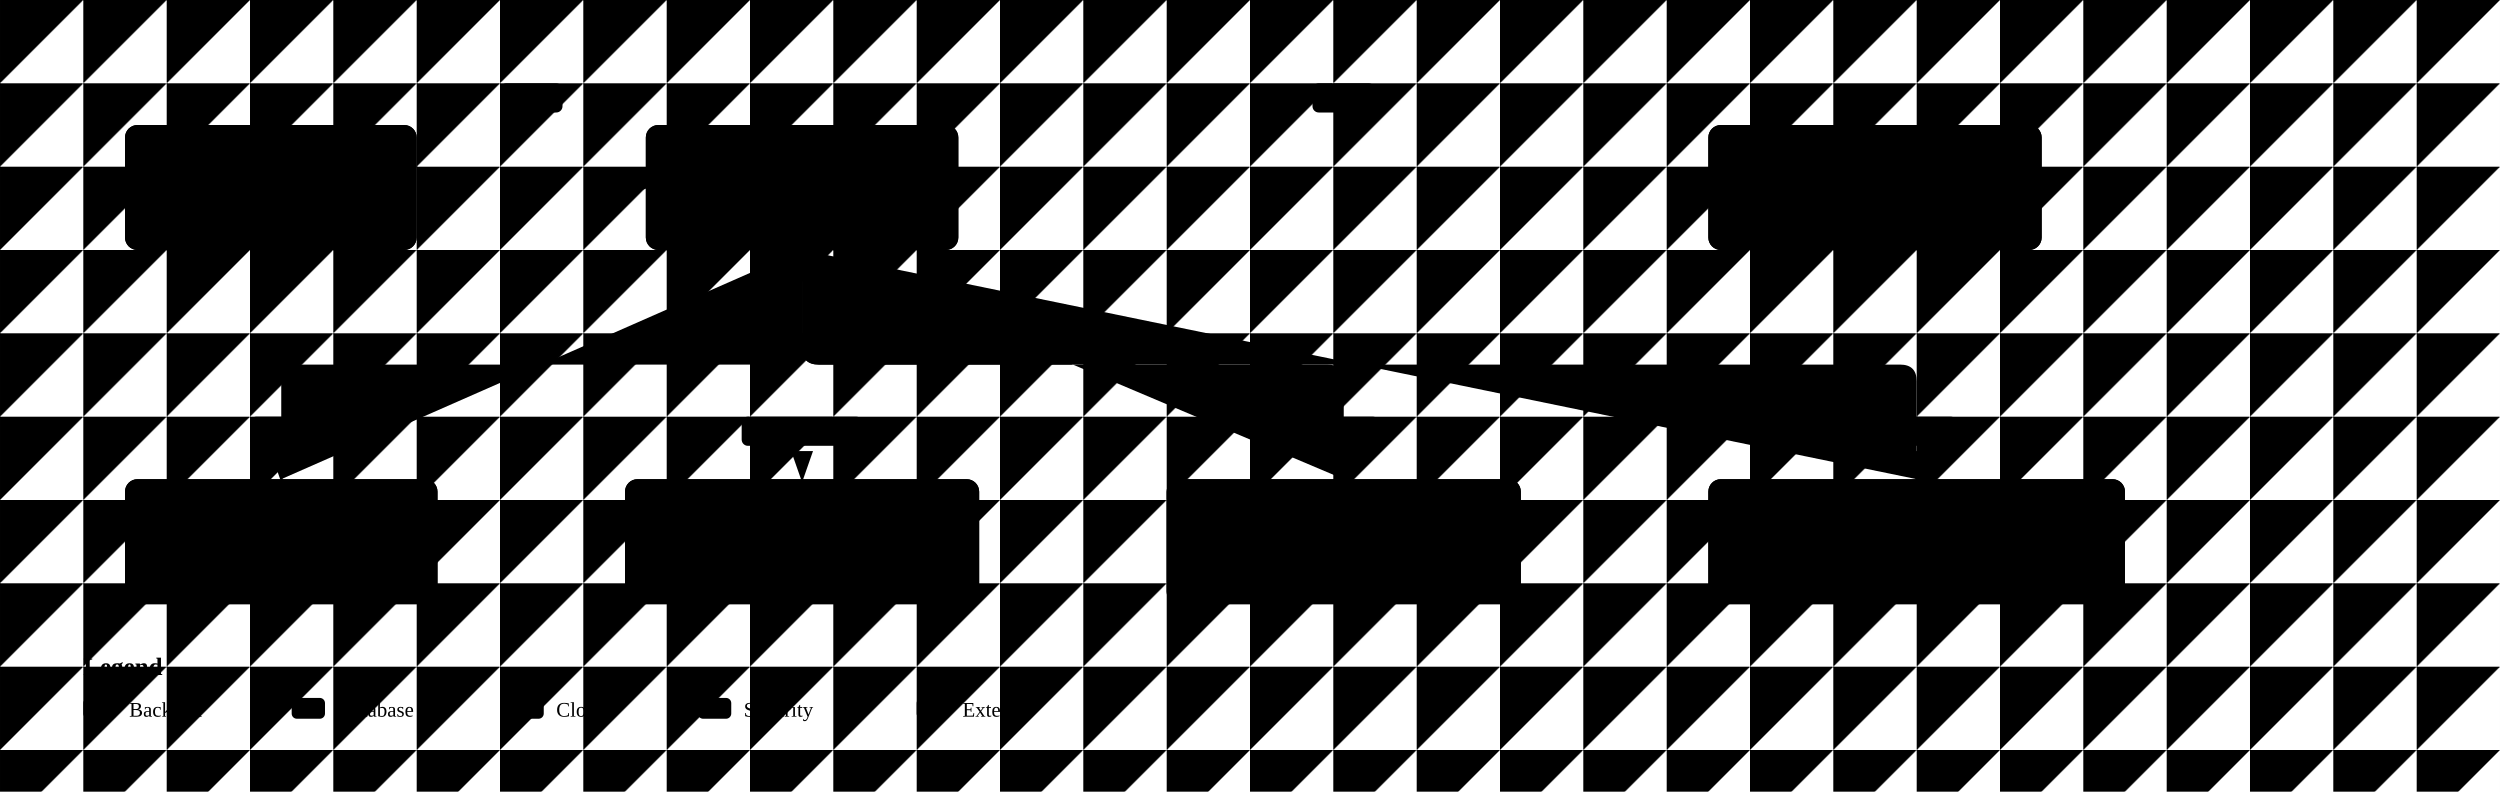
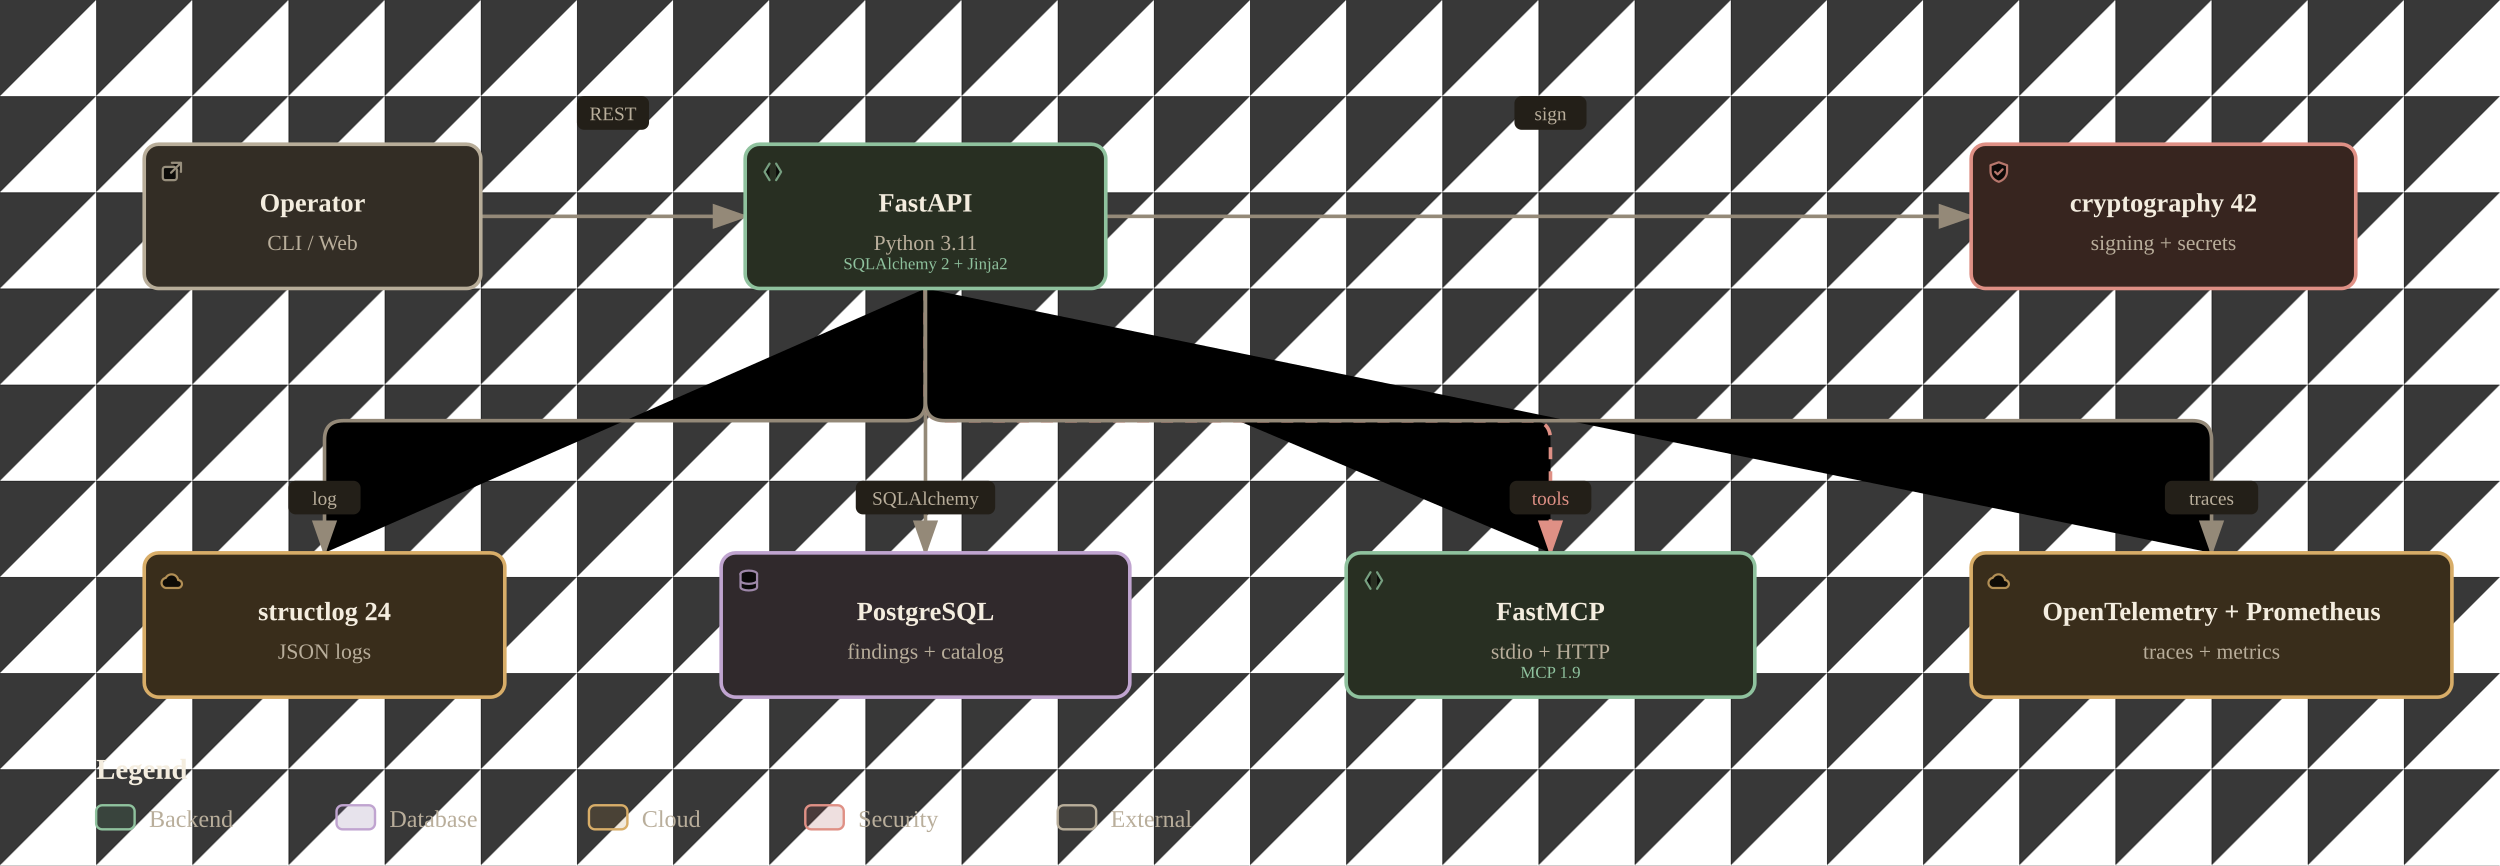
- <svg xmlns="http://www.w3.org/2000/svg" viewBox="0 0 1200 380" role="img" lang="en">
+ <svg xmlns="http://www.w3.org/2000/svg" viewBox="0 0 1040 360" role="img" lang="en">
  <defs>
    <marker id="arrowhead" markerWidth="10" markerHeight="7" refX="9" refY="3.5" orient="auto">
-       <polygon points="0 0, 10 3.5, 0 7" class="m-default" />
+       <polygon points="0 0, 10 3.5, 0 7" class="m-default" style="fill: #948978" />
    </marker>
    <marker id="arrowhead-emphasis" markerWidth="10" markerHeight="7" refX="9" refY="3.5" orient="auto">
-       <polygon points="0 0, 10 3.5, 0 7" class="m-emphasis" />
+       <polygon points="0 0, 10 3.5, 0 7" class="m-emphasis" style="fill: #dd6b3d" />
    </marker>
    <marker id="arrowhead-security" markerWidth="10" markerHeight="7" refX="9" refY="3.5" orient="auto">
-       <polygon points="0 0, 10 3.5, 0 7" class="m-security" />
+       <polygon points="0 0, 10 3.5, 0 7" class="m-security" style="fill: #df9085" />
    </marker>
    <marker id="arrowhead-dashed" markerWidth="10" markerHeight="7" refX="9" refY="3.5" orient="auto">
-       <polygon points="0 0, 10 3.5, 0 7" class="m-dashed" />
+       <polygon points="0 0, 10 3.5, 0 7" class="m-dashed" style="fill: #c0a4d0" />
    </marker>
    <pattern id="grid" width="40" height="40" patternUnits="userSpaceOnUse">
-       <path d="M 40 0 L 0 0 0 40" class="c-grid" stroke-width="0.5" />
-     </pattern>
-   </defs>
-   <defs>
-     <marker id="arrowhead" markerWidth="10" markerHeight="7" refX="9" refY="3.5" orient="auto">
-       <polygon points="0 0, 10 3.5, 0 7" class="m-default" />
-     </marker>
-     <marker id="arrowhead-emphasis" markerWidth="10" markerHeight="7" refX="9" refY="3.5" orient="auto">
-       <polygon points="0 0, 10 3.5, 0 7" class="m-emphasis" />
-     </marker>
-     <marker id="arrowhead-security" markerWidth="10" markerHeight="7" refX="9" refY="3.5" orient="auto">
-       <polygon points="0 0, 10 3.5, 0 7" class="m-security" />
-     </marker>
-     <marker id="arrowhead-dashed" markerWidth="10" markerHeight="7" refX="9" refY="3.5" orient="auto">
-       <polygon points="0 0, 10 3.5, 0 7" class="m-dashed" />
-     </marker>
-     <pattern id="grid" width="40" height="40" patternUnits="userSpaceOnUse">
-       <path d="M 40 0 L 0 0 0 40" class="c-grid" stroke-width="0.5" />
+       <path d="M 40 0 L 0 0 0 40" class="c-grid" style="stroke-dasharray: 1 3; opacity: 0.78" stroke-width="0.5" />
    </pattern>
  </defs>
  <rect width="100%" height="100%" fill="url(#grid)" />
-   <path data-edge-from="op" data-edge-to="fastapi" data-edge-label="REST" data-edge-key="0" data-edge-id="op-fastapi" data-composition-points="200,90;310,90" d="M 200 90 L 310 90" class="a-default" stroke-width="1.5" marker-end="url(#arrowhead)" />
-   <path data-edge-from="fastapi" data-edge-to="crypto" data-edge-label="sign" data-edge-key="1" data-edge-id="fastapi-crypto" data-composition-points="460,90;820,90" d="M 460 90 L 820 90" class="a-default" stroke-width="1.5" marker-end="url(#arrowhead)" />
-   <path data-edge-from="fastapi" data-edge-to="structlog" data-edge-label="log" data-edge-key="2" data-edge-id="fastapi-structlog" data-composition-points="385,120;385,175;135,175;135,230" d="M 385 120 L 385 167 Q 385 175 377 175 L 143 175 Q 135 175 135 183 L 135 230" class="a-default" stroke-width="1.5" marker-end="url(#arrowhead)" />
-   <path data-edge-from="fastapi" data-edge-to="pg" data-edge-label="SQLAlchemy" data-edge-key="3" data-edge-id="fastapi-pg" data-composition-points="385,120;385,175;385,230" d="M 385 120 L 385 167 Q 385 175 385 183 L 385 230" class="a-default" stroke-width="1.5" marker-end="url(#arrowhead)" />
-   <path data-edge-from="fastapi" data-edge-to="mcp" data-edge-label="tools" data-edge-key="4" data-edge-id="fastapi-mcp" data-composition-points="385,120;385,175;645,175;645,230" d="M 385 120 L 385 167 Q 385 175 393 175 L 637 175 Q 645 175 645 183 L 645 230" class="a-security" stroke-width="1.5" marker-end="url(#arrowhead-security)" />
-   <path data-edge-from="fastapi" data-edge-to="otel" data-edge-label="traces" data-edge-key="5" data-edge-id="fastapi-otel" data-composition-points="385,120;385,175;920,175;920,230" d="M 385 120 L 385 167 Q 385 175 393 175 L 912 175 Q 920 175 920 183 L 920 230" class="a-default" stroke-width="1.5" marker-end="url(#arrowhead)" />
+   <path data-edge-from="op" data-edge-to="fastapi" data-edge-label="REST" data-edge-key="0" data-edge-id="op-fastapi" data-composition-points="200,90;310,90" d="M 200 90 L 310 90" class="a-default" style="stroke: #948978" stroke-width="1.5" marker-end="url(#arrowhead)" />
+   <path data-edge-from="fastapi" data-edge-to="crypto" data-edge-label="sign" data-edge-key="1" data-edge-id="fastapi-crypto" data-composition-points="460,90;820,90" d="M 460 90 L 820 90" class="a-default" style="stroke: #948978" stroke-width="1.5" marker-end="url(#arrowhead)" />
+   <path data-edge-from="fastapi" data-edge-to="structlog" data-edge-label="log" data-edge-key="2" data-edge-id="fastapi-structlog" data-composition-points="385,120;385,175;135,175;135,230" d="M 385 120 L 385 167 Q 385 175 377 175 L 143 175 Q 135 175 135 183 L 135 230" class="a-default" style="stroke: #948978" stroke-width="1.5" marker-end="url(#arrowhead)" />
+   <path data-edge-from="fastapi" data-edge-to="pg" data-edge-label="SQLAlchemy" data-edge-key="3" data-edge-id="fastapi-pg" data-composition-points="385,120;385,175;385,230" d="M 385 120 L 385 167 Q 385 175 385 183 L 385 230" class="a-default" style="stroke: #948978" stroke-width="1.5" marker-end="url(#arrowhead)" />
+   <path data-edge-from="fastapi" data-edge-to="mcp" data-edge-label="tools" data-edge-key="4" data-edge-id="fastapi-mcp" data-composition-points="385,120;385,175;645,175;645,230" d="M 385 120 L 385 167 Q 385 175 393 175 L 637 175 Q 645 175 645 183 L 645 230" class="a-security" style="stroke: #df9085; stroke-dasharray: 5,5" stroke-width="1.5" marker-end="url(#arrowhead-security)" />
+   <path data-edge-from="fastapi" data-edge-to="otel" data-edge-label="traces" data-edge-key="5" data-edge-id="fastapi-otel" data-composition-points="385,120;385,175;920,175;920,230" d="M 385 120 L 385 167 Q 385 175 393 175 L 912 175 Q 920 175 920 183 L 920 230" class="a-default" style="stroke: #948978" stroke-width="1.5" marker-end="url(#arrowhead)" />
  <g id="node-op" data-node-id="op" data-node-label="Operator" tabindex="0" role="button" aria-label="Focus Operator, CLI / Web, Architecture component" aria-pressed="false" data-node-kind="external" data-node-sublabel="CLI / Web" data-node-context="Architecture component">
-     <rect x="60" y="60" width="140" height="60" rx="6" class="c-mask" />
-     <rect x="60" y="60" width="140" height="60" rx="6" class="c-external" stroke-width="1.5" />
-     <g aria-hidden="true" data-semantic-sigil="external" class="semantic-sigil s-external" transform="translate(66 66) scale(0.6875)">
+     <rect x="60" y="60" width="140" height="60" rx="6" class="c-mask" style="fill: #231f18" />
+     <rect x="60" y="60" width="140" height="60" rx="6" class="c-external" style="fill: rgba(126, 115, 96, 0.18); stroke: #b8ad99" stroke-width="1.5" />
+     <g aria-hidden="true" data-semantic-sigil="external" class="semantic-sigil s-external" style="stroke: currentColor; stroke-width: 1.35; stroke-linecap: round; stroke-linejoin: round; opacity: 0.76; color: #b8ad99" transform="translate(66 66) scale(0.6875)">
      <rect x="2.5" y="5" width="8.5" height="8" rx="1.5" />
      <path d="M8 2.5h5.5V8M13.5 2.5 7.5 8.5" />
    </g>
-     <text data-node-label="" data-detail-anchor="" x="130" y="88" class="t-primary" font-size="11" font-weight="600" text-anchor="middle">Operator</text>
-     <text data-detail="context" x="130" y="104" class="t-muted" font-size="9" text-anchor="middle">CLI / Web</text>
+     <text data-node-label="" data-detail-anchor="" x="130" y="88" class="t-primary" style="fill: #f4eddf" font-size="11" font-weight="600" text-anchor="middle">Operator</text>
+     <text data-detail="context" x="130" y="104" class="t-muted" style="fill: #b9ae9b" font-size="9" text-anchor="middle">CLI / Web</text>
  </g>
  <g id="node-fastapi" data-node-id="fastapi" data-node-label="FastAPI" tabindex="0" role="button" aria-label="Focus FastAPI, Python 3.11, Architecture component" aria-pressed="false" data-node-kind="backend" data-node-sublabel="Python 3.11" data-node-tag="SQLAlchemy 2 + Jinja2" data-node-context="Architecture component">
-     <rect x="310" y="60" width="150" height="60" rx="6" class="c-mask" />
-     <rect x="310" y="60" width="150" height="60" rx="6" class="c-backend" stroke-width="1.5" />
-     <g aria-hidden="true" data-semantic-sigil="backend" class="semantic-sigil s-backend" transform="translate(316 66) scale(0.6875)">
+     <rect x="310" y="60" width="150" height="60" rx="6" class="c-mask" style="fill: #231f18" />
+     <rect x="310" y="60" width="150" height="60" rx="6" class="c-backend" style="fill: rgba(63, 132, 92, 0.16); stroke: #8fc29e" stroke-width="1.5" />
+     <g aria-hidden="true" data-semantic-sigil="backend" class="semantic-sigil s-backend" style="stroke: currentColor; stroke-width: 1.35; stroke-linecap: round; stroke-linejoin: round; opacity: 0.76; color: #8fc29e" transform="translate(316 66) scale(0.6875)">
      <path d="M6 3 3 8l3 5M10 3l3 5-3 5" />
    </g>
-     <text data-node-label="" data-detail-anchor="" x="385" y="88" class="t-primary" font-size="11" font-weight="600" text-anchor="middle">FastAPI</text>
-     <text data-detail="context" x="385" y="104" class="t-muted" font-size="9" text-anchor="middle">Python 3.11</text>
-     <text data-detail="fine" x="385" y="112" class="t-backend" font-size="7" text-anchor="middle">SQLAlchemy 2 + Jinja2</text>
+     <text data-node-label="" data-detail-anchor="" x="385" y="88" class="t-primary" style="fill: #f4eddf" font-size="11" font-weight="600" text-anchor="middle">FastAPI</text>
+     <text data-detail="context" x="385" y="104" class="t-muted" style="fill: #b9ae9b" font-size="9" text-anchor="middle">Python 3.11</text>
+     <text data-detail="fine" x="385" y="112" class="t-backend" style="fill: #8fc29e" font-size="7" text-anchor="middle">SQLAlchemy 2 + Jinja2</text>
  </g>
  <g id="node-crypto" data-node-id="crypto" data-node-label="cryptography 42" tabindex="0" role="button" aria-label="Focus cryptography 42, signing + secrets, Architecture component" aria-pressed="false" data-node-kind="security" data-node-sublabel="signing + secrets" data-node-context="Architecture component">
-     <rect x="820" y="60" width="160" height="60" rx="6" class="c-mask" />
-     <rect x="820" y="60" width="160" height="60" rx="6" class="c-security" stroke-width="1.5" />
-     <g aria-hidden="true" data-semantic-sigil="security" class="semantic-sigil s-security" transform="translate(826 66) scale(0.6875)">
+     <rect x="820" y="60" width="160" height="60" rx="6" class="c-mask" style="fill: #231f18" />
+     <rect x="820" y="60" width="160" height="60" rx="6" class="c-security" style="fill: rgba(157, 69, 65, 0.17); stroke: #df9085" stroke-width="1.5" />
+     <g aria-hidden="true" data-semantic-sigil="security" class="semantic-sigil s-security" style="stroke: currentColor; stroke-width: 1.35; stroke-linecap: round; stroke-linejoin: round; opacity: 0.76; color: #df9085" transform="translate(826 66) scale(0.6875)">
      <path d="M8 2.2 13 4v3.5c0 3.1-1.8 5.4-5 6.5-3.2-1.1-5-3.4-5-6.5V4Z" />
      <path d="m5.8 8 1.5 1.5 3-3" />
    </g>
-     <text data-node-label="" data-detail-anchor="" x="900" y="88" class="t-primary" font-size="11" font-weight="600" text-anchor="middle">cryptography 42</text>
-     <text data-detail="context" x="900" y="104" class="t-muted" font-size="9" text-anchor="middle">signing + secrets</text>
+     <text data-node-label="" data-detail-anchor="" x="900" y="88" class="t-primary" style="fill: #f4eddf" font-size="11" font-weight="600" text-anchor="middle">cryptography 42</text>
+     <text data-detail="context" x="900" y="104" class="t-muted" style="fill: #b9ae9b" font-size="9" text-anchor="middle">signing + secrets</text>
  </g>
  <g id="node-structlog" data-node-id="structlog" data-node-label="structlog 24" tabindex="0" role="button" aria-label="Focus structlog 24, JSON logs, Architecture component" aria-pressed="false" data-node-kind="cloud" data-node-sublabel="JSON logs" data-node-context="Architecture component">
-     <rect x="60" y="230" width="150" height="60" rx="6" class="c-mask" />
-     <rect x="60" y="230" width="150" height="60" rx="6" class="c-cloud" stroke-width="1.5" />
-     <g aria-hidden="true" data-semantic-sigil="cloud" class="semantic-sigil s-cloud" transform="translate(66 236) scale(0.6875)">
+     <rect x="60" y="230" width="150" height="60" rx="6" class="c-mask" style="fill: #231f18" />
+     <rect x="60" y="230" width="150" height="60" rx="6" class="c-cloud" style="fill: rgba(170, 119, 49, 0.16); stroke: #d8ad68" stroke-width="1.5" />
+     <g aria-hidden="true" data-semantic-sigil="cloud" class="semantic-sigil s-cloud" style="stroke: currentColor; stroke-width: 1.35; stroke-linecap: round; stroke-linejoin: round; opacity: 0.76; color: #d8ad68" transform="translate(66 236) scale(0.6875)">
      <path d="M4.3 12.5h7.3a2.4 2.4 0 0 0 .2-4.8 4 4 0 0 0-7.5-1.3A3.1 3.1 0 0 0 4.3 12.5Z" />
    </g>
-     <text data-node-label="" data-detail-anchor="" x="135" y="258" class="t-primary" font-size="11" font-weight="600" text-anchor="middle">structlog 24</text>
-     <text data-detail="context" x="135" y="274" class="t-muted" font-size="9" text-anchor="middle">JSON logs</text>
+     <text data-node-label="" data-detail-anchor="" x="135" y="258" class="t-primary" style="fill: #f4eddf" font-size="11" font-weight="600" text-anchor="middle">structlog 24</text>
+     <text data-detail="context" x="135" y="274" class="t-muted" style="fill: #b9ae9b" font-size="9" text-anchor="middle">JSON logs</text>
  </g>
  <g id="node-pg" data-node-id="pg" data-node-label="PostgreSQL" tabindex="0" role="button" aria-label="Focus PostgreSQL, findings + catalog, Architecture component" aria-pressed="false" data-node-kind="database" data-node-sublabel="findings + catalog" data-node-context="Architecture component">
-     <rect x="300" y="230" width="170" height="60" rx="6" class="c-mask" />
-     <rect x="300" y="230" width="170" height="60" rx="6" class="c-database" stroke-width="1.5" />
-     <g aria-hidden="true" data-semantic-sigil="database" class="semantic-sigil s-database" transform="translate(306 236) scale(0.6875)">
+     <rect x="300" y="230" width="170" height="60" rx="6" class="c-mask" style="fill: #231f18" />
+     <rect x="300" y="230" width="170" height="60" rx="6" class="c-database" style="fill: rgba(117, 91, 141, 0.17); stroke: #c0a4d0" stroke-width="1.5" />
+     <g aria-hidden="true" data-semantic-sigil="database" class="semantic-sigil s-database" style="stroke: currentColor; stroke-width: 1.35; stroke-linecap: round; stroke-linejoin: round; opacity: 0.76; color: #c0a4d0" transform="translate(306 236) scale(0.6875)">
      <ellipse cx="8" cy="4" rx="5" ry="2" />
      <path d="M3 4v8c0 1.1 2.2 2 5 2s5-.9 5-2V4M3 8c0 1.1 2.2 2 5 2s5-.9 5-2" />
    </g>
-     <text data-node-label="" data-detail-anchor="" x="385" y="258" class="t-primary" font-size="11" font-weight="600" text-anchor="middle">PostgreSQL</text>
-     <text data-detail="context" x="385" y="274" class="t-muted" font-size="9" text-anchor="middle">findings + catalog</text>
+     <text data-node-label="" data-detail-anchor="" x="385" y="258" class="t-primary" style="fill: #f4eddf" font-size="11" font-weight="600" text-anchor="middle">PostgreSQL</text>
+     <text data-detail="context" x="385" y="274" class="t-muted" style="fill: #b9ae9b" font-size="9" text-anchor="middle">findings + catalog</text>
  </g>
  <g id="node-mcp" data-node-id="mcp" data-node-label="FastMCP" tabindex="0" role="button" aria-label="Focus FastMCP, stdio + HTTP, Architecture component" aria-pressed="false" data-node-kind="backend" data-node-sublabel="stdio + HTTP" data-node-tag="MCP 1.9" data-node-context="Architecture component">
-     <rect x="560" y="230" width="170" height="60" rx="6" class="c-mask" />
-     <rect x="560" y="230" width="170" height="60" rx="6" class="c-backend" stroke-width="1.5" />
-     <g aria-hidden="true" data-semantic-sigil="backend" class="semantic-sigil s-backend" transform="translate(566 236) scale(0.6875)">
+     <rect x="560" y="230" width="170" height="60" rx="6" class="c-mask" style="fill: #231f18" />
+     <rect x="560" y="230" width="170" height="60" rx="6" class="c-backend" style="fill: rgba(63, 132, 92, 0.16); stroke: #8fc29e" stroke-width="1.5" />
+     <g aria-hidden="true" data-semantic-sigil="backend" class="semantic-sigil s-backend" style="stroke: currentColor; stroke-width: 1.35; stroke-linecap: round; stroke-linejoin: round; opacity: 0.76; color: #8fc29e" transform="translate(566 236) scale(0.6875)">
      <path d="M6 3 3 8l3 5M10 3l3 5-3 5" />
    </g>
-     <text data-node-label="" data-detail-anchor="" x="645" y="258" class="t-primary" font-size="11" font-weight="600" text-anchor="middle">FastMCP</text>
-     <text data-detail="context" x="645" y="274" class="t-muted" font-size="9" text-anchor="middle">stdio + HTTP</text>
-     <text data-detail="fine" x="645" y="282" class="t-backend" font-size="7" text-anchor="middle">MCP 1.9</text>
+     <text data-node-label="" data-detail-anchor="" x="645" y="258" class="t-primary" style="fill: #f4eddf" font-size="11" font-weight="600" text-anchor="middle">FastMCP</text>
+     <text data-detail="context" x="645" y="274" class="t-muted" style="fill: #b9ae9b" font-size="9" text-anchor="middle">stdio + HTTP</text>
+     <text data-detail="fine" x="645" y="282" class="t-backend" style="fill: #8fc29e" font-size="7" text-anchor="middle">MCP 1.9</text>
  </g>
  <g id="node-otel" data-node-id="otel" data-node-label="OpenTelemetry + Prometheus" tabindex="0" role="button" aria-label="Focus OpenTelemetry + Prometheus, traces + metrics, Architecture component" aria-pressed="false" data-node-kind="cloud" data-node-sublabel="traces + metrics" data-node-context="Architecture component">
-     <rect x="820" y="230" width="200" height="60" rx="6" class="c-mask" />
-     <rect x="820" y="230" width="200" height="60" rx="6" class="c-cloud" stroke-width="1.5" />
-     <g aria-hidden="true" data-semantic-sigil="cloud" class="semantic-sigil s-cloud" transform="translate(826 236) scale(0.6875)">
+     <rect x="820" y="230" width="200" height="60" rx="6" class="c-mask" style="fill: #231f18" />
+     <rect x="820" y="230" width="200" height="60" rx="6" class="c-cloud" style="fill: rgba(170, 119, 49, 0.16); stroke: #d8ad68" stroke-width="1.5" />
+     <g aria-hidden="true" data-semantic-sigil="cloud" class="semantic-sigil s-cloud" style="stroke: currentColor; stroke-width: 1.35; stroke-linecap: round; stroke-linejoin: round; opacity: 0.76; color: #d8ad68" transform="translate(826 236) scale(0.6875)">
      <path d="M4.3 12.5h7.3a2.4 2.4 0 0 0 .2-4.8 4 4 0 0 0-7.5-1.3A3.1 3.1 0 0 0 4.3 12.5Z" />
    </g>
-     <text data-node-label="" data-detail-anchor="" x="920" y="258" class="t-primary" font-size="11" font-weight="600" text-anchor="middle">OpenTelemetry + Prometheus</text>
-     <text data-detail="context" x="920" y="274" class="t-muted" font-size="9" text-anchor="middle">traces + metrics</text>
+     <text data-node-label="" data-detail-anchor="" x="920" y="258" class="t-primary" style="fill: #f4eddf" font-size="11" font-weight="600" text-anchor="middle">OpenTelemetry + Prometheus</text>
+     <text data-detail="context" x="920" y="274" class="t-muted" style="fill: #b9ae9b" font-size="9" text-anchor="middle">traces + metrics</text>
  </g>
  <g data-detail="context" data-edge-from="op" data-edge-to="fastapi" data-edge-label="REST" data-edge-key="0" data-edge-id="op-fastapi">
-     <rect x="240" y="40" width="30" height="14" rx="3" class="c-mask" />
-     <text x="255" y="50" class="t-muted" font-size="8" text-anchor="middle">REST</text>
+     <rect x="240" y="40" width="30" height="14" rx="3" class="c-mask" style="fill: #231f18" />
+     <text x="255" y="50" class="t-muted" style="fill: #b9ae9b" font-size="8" text-anchor="middle">REST</text>
  </g>
  <g data-detail="context" data-edge-from="fastapi" data-edge-to="crypto" data-edge-label="sign" data-edge-key="1" data-edge-id="fastapi-crypto">
-     <rect x="630" y="40" width="30" height="14" rx="3" class="c-mask" />
-     <text x="645" y="50" class="t-muted" font-size="8" text-anchor="middle">sign</text>
+     <rect x="630" y="40" width="30" height="14" rx="3" class="c-mask" style="fill: #231f18" />
+     <text x="645" y="50" class="t-muted" style="fill: #b9ae9b" font-size="8" text-anchor="middle">sign</text>
  </g>
  <g data-detail="context" data-edge-from="fastapi" data-edge-to="structlog" data-edge-label="log" data-edge-key="2" data-edge-id="fastapi-structlog">
-     <rect x="120" y="200" width="30" height="14" rx="3" class="c-mask" />
-     <text x="135" y="210" class="t-muted" font-size="8" text-anchor="middle">log</text>
+     <rect x="120" y="200" width="30" height="14" rx="3" class="c-mask" style="fill: #231f18" />
+     <text x="135" y="210" class="t-muted" style="fill: #b9ae9b" font-size="8" text-anchor="middle">log</text>
  </g>
  <g data-detail="context" data-edge-from="fastapi" data-edge-to="pg" data-edge-label="SQLAlchemy" data-edge-key="3" data-edge-id="fastapi-pg">
-     <rect x="356" y="200" width="58" height="14" rx="3" class="c-mask" />
-     <text x="385" y="210" class="t-muted" font-size="8" text-anchor="middle">SQLAlchemy</text>
+     <rect x="356" y="200" width="58" height="14" rx="3" class="c-mask" style="fill: #231f18" />
+     <text x="385" y="210" class="t-muted" style="fill: #b9ae9b" font-size="8" text-anchor="middle">SQLAlchemy</text>
  </g>
  <g data-detail="context" data-edge-from="fastapi" data-edge-to="mcp" data-edge-label="tools" data-edge-key="4" data-edge-id="fastapi-mcp">
-     <rect x="628" y="200" width="34" height="14" rx="3" class="c-mask" />
-     <text x="645" y="210" class="t-security" font-size="8" text-anchor="middle">tools</text>
+     <rect x="628" y="200" width="34" height="14" rx="3" class="c-mask" style="fill: #231f18" />
+     <text x="645" y="210" class="t-security" style="fill: #df9085" font-size="8" text-anchor="middle">tools</text>
  </g>
  <g data-detail="context" data-edge-from="fastapi" data-edge-to="otel" data-edge-label="traces" data-edge-key="5" data-edge-id="fastapi-otel">
-     <rect x="900.6" y="200" width="38.8" height="14" rx="3" class="c-mask" />
-     <text x="920" y="210" class="t-muted" font-size="8" text-anchor="middle">traces</text>
+     <rect x="900.6" y="200" width="38.8" height="14" rx="3" class="c-mask" style="fill: #231f18" />
+     <text x="920" y="210" class="t-muted" style="fill: #b9ae9b" font-size="8" text-anchor="middle">traces</text>
  </g>
  <g data-legend="" data-legend-bridge="">
-     <text x="40" y="324" class="t-primary" font-size="12" font-weight="650">Legend</text>
+     <text x="40" y="324" class="t-primary" style="fill: #f4eddf" font-size="12" font-weight="650">Legend</text>
    <g data-legend-semantic-kind="backend" data-legend-kind="backend" data-legend-label="Backend" data-legend-x="40" data-legend-baseline="344" data-legend-width="78">
-       <rect x="40" y="335" width="16" height="10" rx="2.5" class="c-backend" stroke-width="1" />
-       <text x="62" y="344" class="t-muted" font-size="10" font-weight="500">Backend</text>
+       <rect x="40" y="335" width="16" height="10" rx="2.5" class="c-backend" style="fill: rgba(63, 132, 92, 0.16); stroke: #8fc29e" stroke-width="1" />
+       <text x="62" y="344" class="t-muted" style="fill: #b9ae9b" font-size="10" font-weight="500">Backend</text>
    </g>
    <g data-legend-semantic-kind="database" data-legend-kind="database" data-legend-label="Database" data-legend-x="140" data-legend-baseline="344" data-legend-width="83">
-       <rect x="140" y="335" width="16" height="10" rx="2.5" class="c-database" stroke-width="1" />
-       <text x="162" y="344" class="t-muted" font-size="10" font-weight="500">Database</text>
+       <rect x="140" y="335" width="16" height="10" rx="2.5" class="c-database" style="fill: rgba(117, 91, 141, 0.17); stroke: #c0a4d0" stroke-width="1" />
+       <text x="162" y="344" class="t-muted" style="fill: #b9ae9b" font-size="10" font-weight="500">Database</text>
    </g>
    <g data-legend-semantic-kind="cloud" data-legend-kind="cloud" data-legend-label="Cloud" data-legend-x="245" data-legend-baseline="344" data-legend-width="68">
-       <rect x="245" y="335" width="16" height="10" rx="2.5" class="c-cloud" stroke-width="1" />
-       <text x="267" y="344" class="t-muted" font-size="10" font-weight="500">Cloud</text>
+       <rect x="245" y="335" width="16" height="10" rx="2.5" class="c-cloud" style="fill: rgba(170, 119, 49, 0.16); stroke: #d8ad68" stroke-width="1" />
+       <text x="267" y="344" class="t-muted" style="fill: #b9ae9b" font-size="10" font-weight="500">Cloud</text>
    </g>
    <g data-legend-semantic-kind="security" data-legend-kind="security" data-legend-label="Security" data-legend-x="335" data-legend-baseline="344" data-legend-width="83">
-       <rect x="335" y="335" width="16" height="10" rx="2.5" class="c-security" stroke-width="1" />
-       <text x="357" y="344" class="t-muted" font-size="10" font-weight="500">Security</text>
+       <rect x="335" y="335" width="16" height="10" rx="2.5" class="c-security" style="fill: rgba(157, 69, 65, 0.17); stroke: #df9085" stroke-width="1" />
+       <text x="357" y="344" class="t-muted" style="fill: #b9ae9b" font-size="10" font-weight="500">Security</text>
    </g>
    <g data-legend-semantic-kind="external" data-legend-kind="external" data-legend-label="External" data-legend-x="440" data-legend-baseline="344" data-legend-width="83">
-       <rect x="440" y="335" width="16" height="10" rx="2.5" class="c-external" stroke-width="1" />
-       <text x="462" y="344" class="t-muted" font-size="10" font-weight="500">External</text>
+       <rect x="440" y="335" width="16" height="10" rx="2.5" class="c-external" style="fill: rgba(126, 115, 96, 0.18); stroke: #b8ad99" stroke-width="1" />
+       <text x="462" y="344" class="t-muted" style="fill: #b9ae9b" font-size="10" font-weight="500">External</text>
    </g>
  </g>
</svg>
